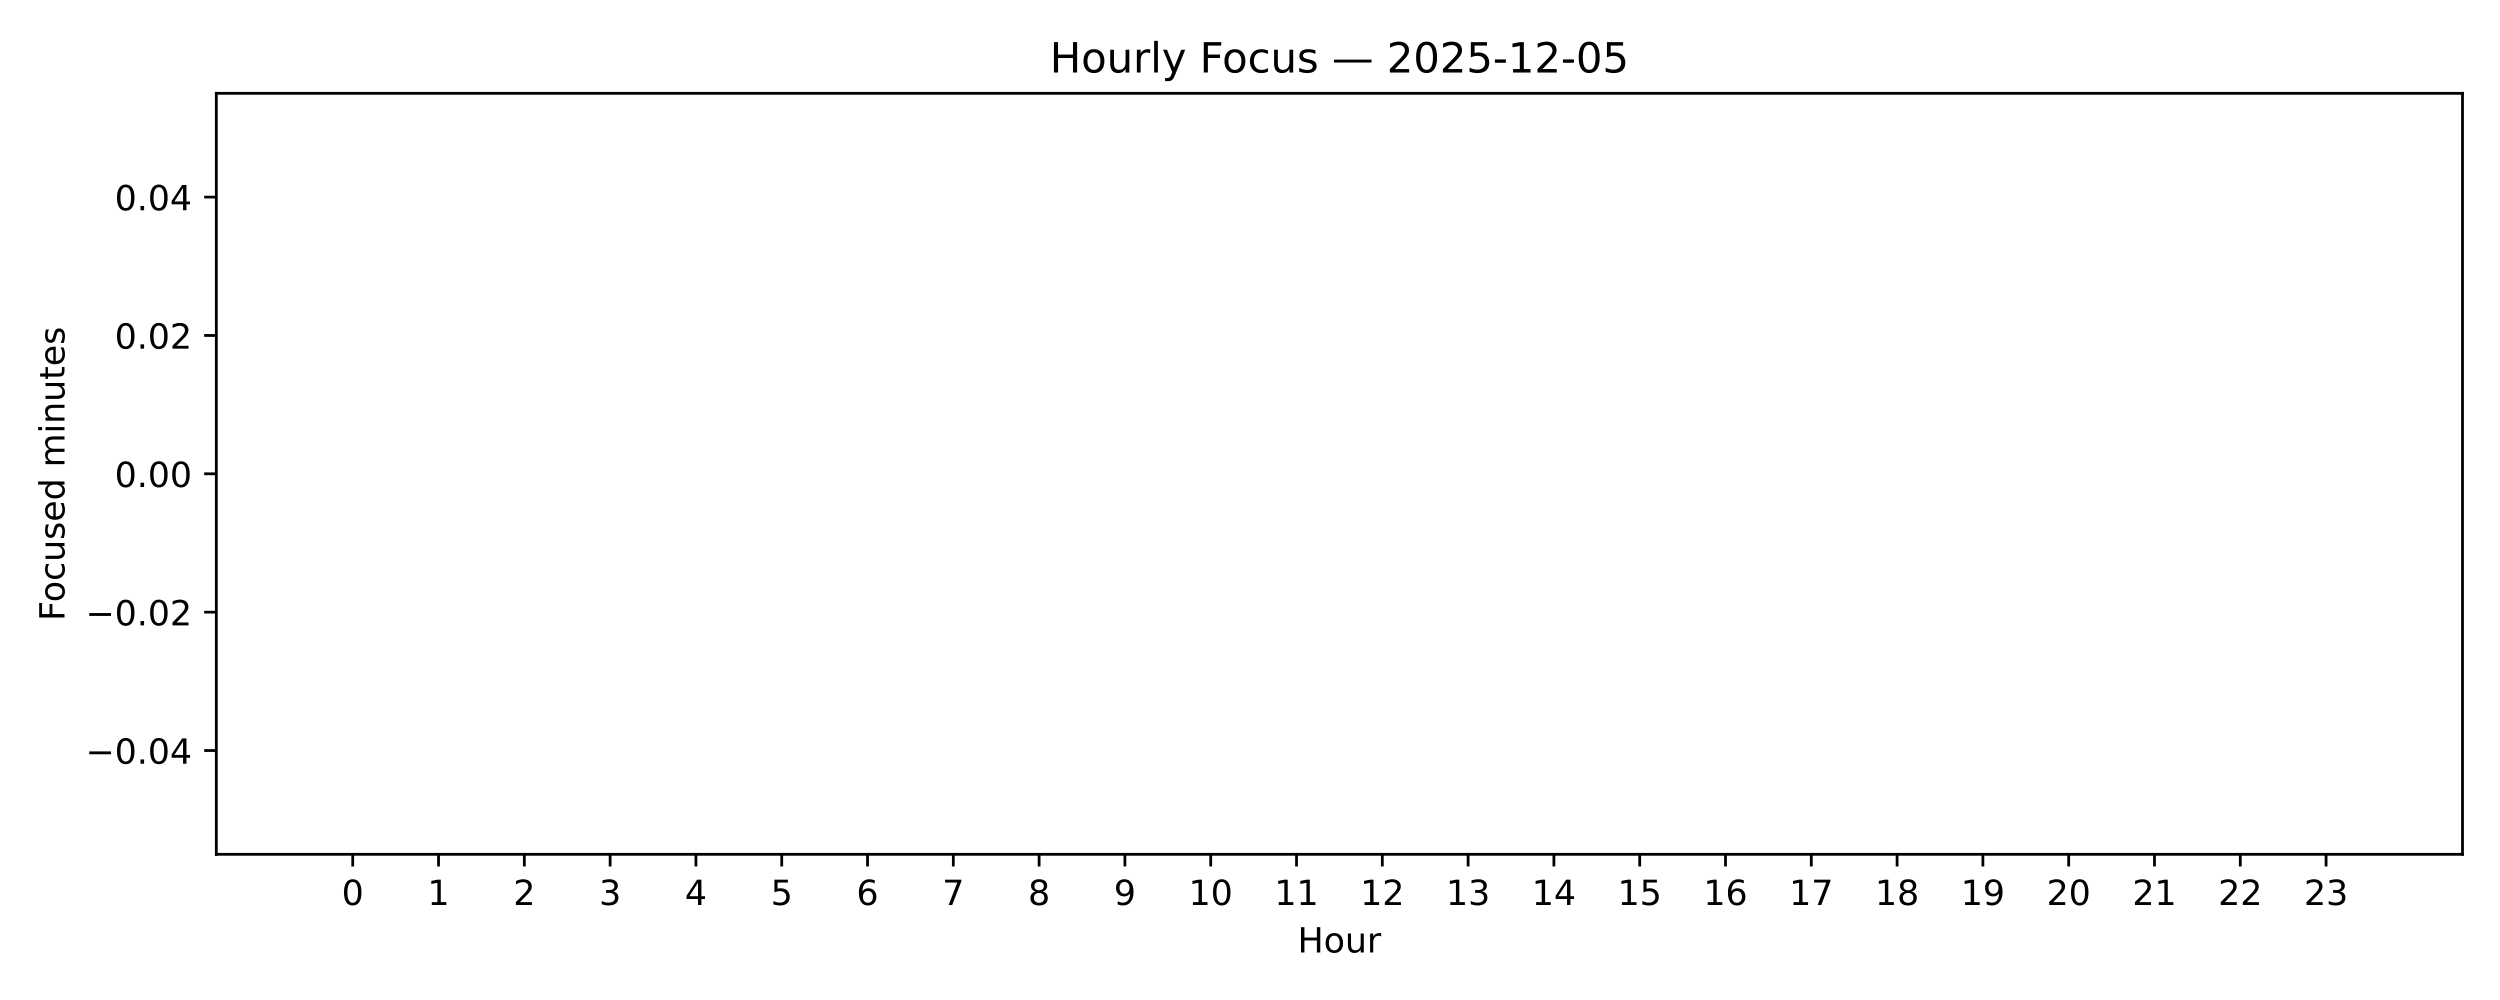
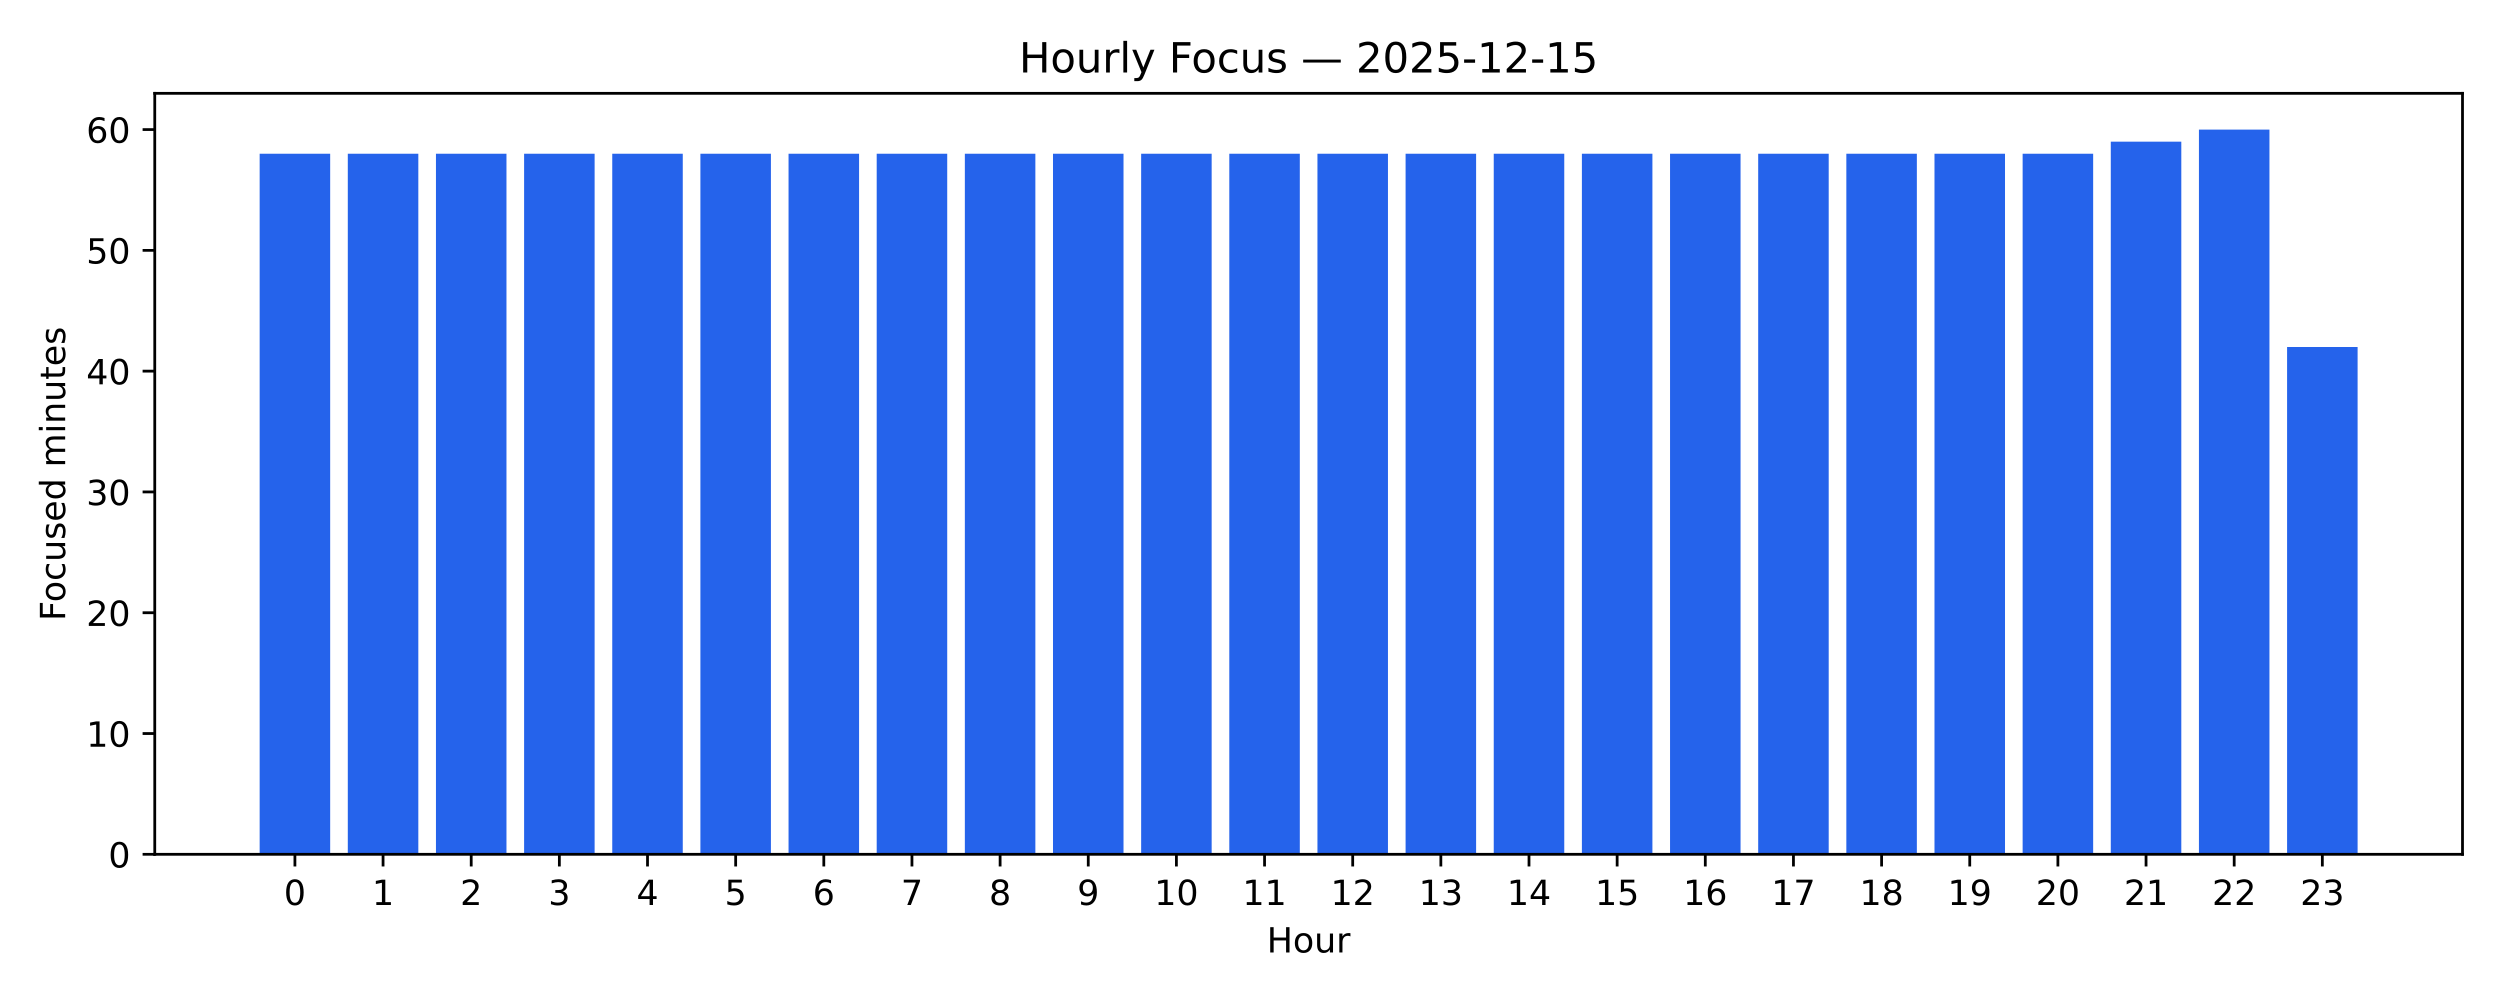
<svg xmlns="http://www.w3.org/2000/svg" xmlns:xlink="http://www.w3.org/1999/xlink" width="720pt" height="288pt" viewBox="0 0 720 288" version="1.1">
  <defs>
    <style type="text/css">*{stroke-linejoin: round; stroke-linecap: butt}</style>
  </defs>
  <g id="figure_1">
    <g id="patch_1">
      <path d="M 0 288  L 720 288  L 720 0  L 0 0  z " style="fill: #ffffff" />
    </g>
    <g id="axes_1">
      <g id="patch_2">
-         <path d="M 62.3 246.04  L 709.2 246.04  L 709.2 26.88  L 62.3 26.88  z " style="fill: #ffffff" />
+         <path d="M 44.57 246.04  L 709.2 246.04  L 709.2 26.88  L 44.57 26.88  z " style="fill: #ffffff" />
      </g>
      <g id="patch_3">
-         <path d="M 91.705 136.46  L 111.472 136.46  L 111.472 136.46  L 91.705 136.46  z " clip-path="url(#p90ff93990b)" style="fill: #2563eb" />
+         <path d="M 74.78 246.04  L 95.09 246.04  L 95.09 44.274  L 74.78 44.274  z " clip-path="url(#p74571d51e8)" style="fill: #2563eb" />
      </g>
      <g id="patch_4">
-         <path d="M 116.414 136.46  L 136.182 136.46  L 136.182 136.46  L 116.414 136.46  z " clip-path="url(#p90ff93990b)" style="fill: #2563eb" />
+         <path d="M 100.167 246.04  L 120.477 246.04  L 120.477 44.274  L 100.167 44.274  z " clip-path="url(#p74571d51e8)" style="fill: #2563eb" />
      </g>
      <g id="patch_5">
-         <path d="M 141.124 136.46  L 160.892 136.46  L 160.892 136.46  L 141.124 136.46  z " clip-path="url(#p90ff93990b)" style="fill: #2563eb" />
+         <path d="M 125.554 246.04  L 145.864 246.04  L 145.864 44.274  L 125.554 44.274  z " clip-path="url(#p74571d51e8)" style="fill: #2563eb" />
      </g>
      <g id="patch_6">
-         <path d="M 165.834 136.46  L 185.601 136.46  L 185.601 136.46  L 165.834 136.46  z " clip-path="url(#p90ff93990b)" style="fill: #2563eb" />
+         <path d="M 150.941 246.04  L 171.251 246.04  L 171.251 44.274  L 150.941 44.274  z " clip-path="url(#p74571d51e8)" style="fill: #2563eb" />
      </g>
      <g id="patch_7">
-         <path d="M 190.543 136.46  L 210.311 136.46  L 210.311 136.46  L 190.543 136.46  z " clip-path="url(#p90ff93990b)" style="fill: #2563eb" />
+         <path d="M 176.328 246.04  L 196.638 246.04  L 196.638 44.274  L 176.328 44.274  z " clip-path="url(#p74571d51e8)" style="fill: #2563eb" />
      </g>
      <g id="patch_8">
-         <path d="M 215.253 136.46  L 235.021 136.46  L 235.021 136.46  L 215.253 136.46  z " clip-path="url(#p90ff93990b)" style="fill: #2563eb" />
+         <path d="M 201.715 246.04  L 222.025 246.04  L 222.025 44.274  L 201.715 44.274  z " clip-path="url(#p74571d51e8)" style="fill: #2563eb" />
      </g>
      <g id="patch_9">
-         <path d="M 239.963 136.46  L 259.731 136.46  L 259.731 136.46  L 239.963 136.46  z " clip-path="url(#p90ff93990b)" style="fill: #2563eb" />
+         <path d="M 227.102 246.04  L 247.412 246.04  L 247.412 44.274  L 227.102 44.274  z " clip-path="url(#p74571d51e8)" style="fill: #2563eb" />
      </g>
      <g id="patch_10">
-         <path d="M 264.672 136.46  L 284.44 136.46  L 284.44 136.46  L 264.672 136.46  z " clip-path="url(#p90ff93990b)" style="fill: #2563eb" />
+         <path d="M 252.489 246.04  L 272.799 246.04  L 272.799 44.274  L 252.489 44.274  z " clip-path="url(#p74571d51e8)" style="fill: #2563eb" />
      </g>
      <g id="patch_11">
-         <path d="M 289.382 136.46  L 309.15 136.46  L 309.15 136.46  L 289.382 136.46  z " clip-path="url(#p90ff93990b)" style="fill: #2563eb" />
+         <path d="M 277.876 246.04  L 298.185 246.04  L 298.185 44.274  L 277.876 44.274  z " clip-path="url(#p74571d51e8)" style="fill: #2563eb" />
      </g>
      <g id="patch_12">
-         <path d="M 314.092 136.46  L 333.86 136.46  L 333.86 136.46  L 314.092 136.46  z " clip-path="url(#p90ff93990b)" style="fill: #2563eb" />
+         <path d="M 303.263 246.04  L 323.572 246.04  L 323.572 44.274  L 303.263 44.274  z " clip-path="url(#p74571d51e8)" style="fill: #2563eb" />
      </g>
      <g id="patch_13">
-         <path d="M 338.802 136.46  L 358.569 136.46  L 358.569 136.46  L 338.802 136.46  z " clip-path="url(#p90ff93990b)" style="fill: #2563eb" />
+         <path d="M 328.65 246.04  L 348.959 246.04  L 348.959 44.274  L 328.65 44.274  z " clip-path="url(#p74571d51e8)" style="fill: #2563eb" />
      </g>
      <g id="patch_14">
-         <path d="M 363.511 136.46  L 383.279 136.46  L 383.279 136.46  L 363.511 136.46  z " clip-path="url(#p90ff93990b)" style="fill: #2563eb" />
+         <path d="M 354.037 246.04  L 374.346 246.04  L 374.346 44.274  L 354.037 44.274  z " clip-path="url(#p74571d51e8)" style="fill: #2563eb" />
      </g>
      <g id="patch_15">
-         <path d="M 388.221 136.46  L 407.989 136.46  L 407.989 136.46  L 388.221 136.46  z " clip-path="url(#p90ff93990b)" style="fill: #2563eb" />
+         <path d="M 379.424 246.04  L 399.733 246.04  L 399.733 44.274  L 379.424 44.274  z " clip-path="url(#p74571d51e8)" style="fill: #2563eb" />
      </g>
      <g id="patch_16">
-         <path d="M 412.931 136.46  L 432.698 136.46  L 432.698 136.46  L 412.931 136.46  z " clip-path="url(#p90ff93990b)" style="fill: #2563eb" />
+         <path d="M 404.811 246.04  L 425.12 246.04  L 425.12 44.274  L 404.811 44.274  z " clip-path="url(#p74571d51e8)" style="fill: #2563eb" />
      </g>
      <g id="patch_17">
-         <path d="M 437.64 136.46  L 457.408 136.46  L 457.408 136.46  L 437.64 136.46  z " clip-path="url(#p90ff93990b)" style="fill: #2563eb" />
+         <path d="M 430.198 246.04  L 450.507 246.04  L 450.507 44.274  L 430.198 44.274  z " clip-path="url(#p74571d51e8)" style="fill: #2563eb" />
      </g>
      <g id="patch_18">
-         <path d="M 462.35 136.46  L 482.118 136.46  L 482.118 136.46  L 462.35 136.46  z " clip-path="url(#p90ff93990b)" style="fill: #2563eb" />
+         <path d="M 455.585 246.04  L 475.894 246.04  L 475.894 44.274  L 455.585 44.274  z " clip-path="url(#p74571d51e8)" style="fill: #2563eb" />
      </g>
      <g id="patch_19">
-         <path d="M 487.06 136.46  L 506.828 136.46  L 506.828 136.46  L 487.06 136.46  z " clip-path="url(#p90ff93990b)" style="fill: #2563eb" />
+         <path d="M 480.971 246.04  L 501.281 246.04  L 501.281 44.274  L 480.971 44.274  z " clip-path="url(#p74571d51e8)" style="fill: #2563eb" />
      </g>
      <g id="patch_20">
-         <path d="M 511.769 136.46  L 531.537 136.46  L 531.537 136.46  L 511.769 136.46  z " clip-path="url(#p90ff93990b)" style="fill: #2563eb" />
+         <path d="M 506.358 246.04  L 526.668 246.04  L 526.668 44.274  L 506.358 44.274  z " clip-path="url(#p74571d51e8)" style="fill: #2563eb" />
      </g>
      <g id="patch_21">
-         <path d="M 536.479 136.46  L 556.247 136.46  L 556.247 136.46  L 536.479 136.46  z " clip-path="url(#p90ff93990b)" style="fill: #2563eb" />
+         <path d="M 531.745 246.04  L 552.055 246.04  L 552.055 44.274  L 531.745 44.274  z " clip-path="url(#p74571d51e8)" style="fill: #2563eb" />
      </g>
      <g id="patch_22">
-         <path d="M 561.189 136.46  L 580.957 136.46  L 580.957 136.46  L 561.189 136.46  z " clip-path="url(#p90ff93990b)" style="fill: #2563eb" />
+         <path d="M 557.132 246.04  L 577.442 246.04  L 577.442 44.274  L 557.132 44.274  z " clip-path="url(#p74571d51e8)" style="fill: #2563eb" />
      </g>
      <g id="patch_23">
-         <path d="M 585.899 136.46  L 605.666 136.46  L 605.666 136.46  L 585.899 136.46  z " clip-path="url(#p90ff93990b)" style="fill: #2563eb" />
+         <path d="M 582.519 246.04  L 602.829 246.04  L 602.829 44.274  L 582.519 44.274  z " clip-path="url(#p74571d51e8)" style="fill: #2563eb" />
      </g>
      <g id="patch_24">
-         <path d="M 610.608 136.46  L 630.376 136.46  L 630.376 136.46  L 610.608 136.46  z " clip-path="url(#p90ff93990b)" style="fill: #2563eb" />
+         <path d="M 607.906 246.04  L 628.216 246.04  L 628.216 40.795  L 607.906 40.795  z " clip-path="url(#p74571d51e8)" style="fill: #2563eb" />
      </g>
      <g id="patch_25">
-         <path d="M 635.318 136.46  L 655.086 136.46  L 655.086 136.46  L 635.318 136.46  z " clip-path="url(#p90ff93990b)" style="fill: #2563eb" />
+         <path d="M 633.293 246.04  L 653.603 246.04  L 653.603 37.316  L 633.293 37.316  z " clip-path="url(#p74571d51e8)" style="fill: #2563eb" />
      </g>
      <g id="patch_26">
-         <path d="M 660.028 136.46  L 679.795 136.46  L 679.795 136.46  L 660.028 136.46  z " clip-path="url(#p90ff93990b)" style="fill: #2563eb" />
+         <path d="M 658.68 246.04  L 678.99 246.04  L 678.99 99.933  L 658.68 99.933  z " clip-path="url(#p74571d51e8)" style="fill: #2563eb" />
      </g>
      <g id="matplotlib.axis_1">
        <g id="xtick_1">
          <g id="line2d_1">
            <defs>
-               <path id="m858b414c72" d="M 0 0  L 0 3.5  " style="stroke: #000000; stroke-width: 0.8" />
+               <path id="m09b0452c22" d="M 0 0  L 0 3.5  " style="stroke: #000000; stroke-width: 0.8" />
            </defs>
            <g>
-               <use xlink:href="#m858b414c72" x="101.588" y="246.04" style="stroke: #000000; stroke-width: 0.8" />
+               <use xlink:href="#m09b0452c22" x="84.935" y="246.04" style="stroke: #000000; stroke-width: 0.8" />
            </g>
          </g>
          <g id="text_1">
-             <g transform="translate(98.40718 260.6384) scale(0.1 -0.1)">
+             <g transform="translate(81.75398 260.6384) scale(0.1 -0.1)">
              <defs>
                <path id="DejaVuSans-30" d="M 2034 4250  Q 1547 4250 1301 3770  Q 1056 3291 1056 2328  Q 1056 1369 1301 889  Q 1547 409 2034 409  Q 2525 409 2770 889  Q 3016 1369 3016 2328  Q 3016 3291 2770 3770  Q 2525 4250 2034 4250  z M 2034 4750  Q 2819 4750 3233 4129  Q 3647 3509 3647 2328  Q 3647 1150 3233 529  Q 2819 -91 2034 -91  Q 1250 -91 836 529  Q 422 1150 422 2328  Q 422 3509 836 4129  Q 1250 4750 2034 4750  z " transform="scale(0.015625)" />
              </defs>
              <use xlink:href="#DejaVuSans-30" />
            </g>
          </g>
        </g>
        <g id="xtick_2">
          <g id="line2d_2">
            <g>
-               <use xlink:href="#m858b414c72" x="126.298" y="246.04" style="stroke: #000000; stroke-width: 0.8" />
+               <use xlink:href="#m09b0452c22" x="110.322" y="246.04" style="stroke: #000000; stroke-width: 0.8" />
            </g>
          </g>
          <g id="text_2">
-             <g transform="translate(123.1169 260.6384) scale(0.1 -0.1)">
+             <g transform="translate(107.1409 260.6384) scale(0.1 -0.1)">
              <defs>
                <path id="DejaVuSans-31" d="M 794 531  L 1825 531  L 1825 4091  L 703 3866  L 703 4441  L 1819 4666  L 2450 4666  L 2450 531  L 3481 531  L 3481 0  L 794 0  L 794 531  z " transform="scale(0.015625)" />
              </defs>
              <use xlink:href="#DejaVuSans-31" />
            </g>
          </g>
        </g>
        <g id="xtick_3">
          <g id="line2d_3">
            <g>
-               <use xlink:href="#m858b414c72" x="151.008" y="246.04" style="stroke: #000000; stroke-width: 0.8" />
+               <use xlink:href="#m09b0452c22" x="135.709" y="246.04" style="stroke: #000000; stroke-width: 0.8" />
            </g>
          </g>
          <g id="text_3">
-             <g transform="translate(147.8266 260.6384) scale(0.1 -0.1)">
+             <g transform="translate(132.5279 260.6384) scale(0.1 -0.1)">
              <defs>
                <path id="DejaVuSans-32" d="M 1228 531  L 3431 531  L 3431 0  L 469 0  L 469 531  Q 828 903 1448 1529  Q 2069 2156 2228 2338  Q 2531 2678 2651 2914  Q 2772 3150 2772 3378  Q 2772 3750 2511 3984  Q 2250 4219 1831 4219  Q 1534 4219 1204 4116  Q 875 4013 500 3803  L 500 4441  Q 881 4594 1212 4672  Q 1544 4750 1819 4750  Q 2544 4750 2975 4387  Q 3406 4025 3406 3419  Q 3406 3131 3298 2873  Q 3191 2616 2906 2266  Q 2828 2175 2409 1742  Q 1991 1309 1228 531  z " transform="scale(0.015625)" />
              </defs>
              <use xlink:href="#DejaVuSans-32" />
            </g>
          </g>
        </g>
        <g id="xtick_4">
          <g id="line2d_4">
            <g>
-               <use xlink:href="#m858b414c72" x="175.718" y="246.04" style="stroke: #000000; stroke-width: 0.8" />
+               <use xlink:href="#m09b0452c22" x="161.096" y="246.04" style="stroke: #000000; stroke-width: 0.8" />
            </g>
          </g>
          <g id="text_4">
-             <g transform="translate(172.5363 260.6384) scale(0.1 -0.1)">
+             <g transform="translate(157.9148 260.6384) scale(0.1 -0.1)">
              <defs>
                <path id="DejaVuSans-33" d="M 2597 2516  Q 3050 2419 3304 2112  Q 3559 1806 3559 1356  Q 3559 666 3084 287  Q 2609 -91 1734 -91  Q 1441 -91 1130 -33  Q 819 25 488 141  L 488 750  Q 750 597 1062 519  Q 1375 441 1716 441  Q 2309 441 2620 675  Q 2931 909 2931 1356  Q 2931 1769 2642 2001  Q 2353 2234 1838 2234  L 1294 2234  L 1294 2753  L 1863 2753  Q 2328 2753 2575 2939  Q 2822 3125 2822 3475  Q 2822 3834 2567 4026  Q 2313 4219 1838 4219  Q 1578 4219 1281 4162  Q 984 4106 628 3988  L 628 4550  Q 988 4650 1302 4700  Q 1616 4750 1894 4750  Q 2613 4750 3031 4423  Q 3450 4097 3450 3541  Q 3450 3153 3228 2886  Q 3006 2619 2597 2516  z " transform="scale(0.015625)" />
              </defs>
              <use xlink:href="#DejaVuSans-33" />
            </g>
          </g>
        </g>
        <g id="xtick_5">
          <g id="line2d_5">
            <g>
-               <use xlink:href="#m858b414c72" x="200.427" y="246.04" style="stroke: #000000; stroke-width: 0.8" />
+               <use xlink:href="#m09b0452c22" x="186.483" y="246.04" style="stroke: #000000; stroke-width: 0.8" />
            </g>
          </g>
          <g id="text_5">
-             <g transform="translate(197.246 260.6384) scale(0.1 -0.1)">
+             <g transform="translate(183.3017 260.6384) scale(0.1 -0.1)">
              <defs>
                <path id="DejaVuSans-34" d="M 2419 4116  L 825 1625  L 2419 1625  L 2419 4116  z M 2253 4666  L 3047 4666  L 3047 1625  L 3713 1625  L 3713 1100  L 3047 1100  L 3047 0  L 2419 0  L 2419 1100  L 313 1100  L 313 1709  L 2253 4666  z " transform="scale(0.015625)" />
              </defs>
              <use xlink:href="#DejaVuSans-34" />
            </g>
          </g>
        </g>
        <g id="xtick_6">
          <g id="line2d_6">
            <g>
-               <use xlink:href="#m858b414c72" x="225.137" y="246.04" style="stroke: #000000; stroke-width: 0.8" />
+               <use xlink:href="#m09b0452c22" x="211.87" y="246.04" style="stroke: #000000; stroke-width: 0.8" />
            </g>
          </g>
          <g id="text_6">
-             <g transform="translate(221.9557 260.6384) scale(0.1 -0.1)">
+             <g transform="translate(208.6887 260.6384) scale(0.1 -0.1)">
              <defs>
                <path id="DejaVuSans-35" d="M 691 4666  L 3169 4666  L 3169 4134  L 1269 4134  L 1269 2991  Q 1406 3038 1543 3061  Q 1681 3084 1819 3084  Q 2600 3084 3056 2656  Q 3513 2228 3513 1497  Q 3513 744 3044 326  Q 2575 -91 1722 -91  Q 1428 -91 1123 -41  Q 819 9 494 109  L 494 744  Q 775 591 1075 516  Q 1375 441 1709 441  Q 2250 441 2565 725  Q 2881 1009 2881 1497  Q 2881 1984 2565 2268  Q 2250 2553 1709 2553  Q 1456 2553 1204 2497  Q 953 2441 691 2322  L 691 4666  z " transform="scale(0.015625)" />
              </defs>
              <use xlink:href="#DejaVuSans-35" />
            </g>
          </g>
        </g>
        <g id="xtick_7">
          <g id="line2d_7">
            <g>
-               <use xlink:href="#m858b414c72" x="249.847" y="246.04" style="stroke: #000000; stroke-width: 0.8" />
+               <use xlink:href="#m09b0452c22" x="237.257" y="246.04" style="stroke: #000000; stroke-width: 0.8" />
            </g>
          </g>
          <g id="text_7">
-             <g transform="translate(246.6654 260.6384) scale(0.1 -0.1)">
+             <g transform="translate(234.0756 260.6384) scale(0.1 -0.1)">
              <defs>
                <path id="DejaVuSans-36" d="M 2113 2584  Q 1688 2584 1439 2293  Q 1191 2003 1191 1497  Q 1191 994 1439 701  Q 1688 409 2113 409  Q 2538 409 2786 701  Q 3034 994 3034 1497  Q 3034 2003 2786 2293  Q 2538 2584 2113 2584  z M 3366 4563  L 3366 3988  Q 3128 4100 2886 4159  Q 2644 4219 2406 4219  Q 1781 4219 1451 3797  Q 1122 3375 1075 2522  Q 1259 2794 1537 2939  Q 1816 3084 2150 3084  Q 2853 3084 3261 2657  Q 3669 2231 3669 1497  Q 3669 778 3244 343  Q 2819 -91 2113 -91  Q 1303 -91 875 529  Q 447 1150 447 2328  Q 447 3434 972 4092  Q 1497 4750 2381 4750  Q 2619 4750 2861 4703  Q 3103 4656 3366 4563  z " transform="scale(0.015625)" />
              </defs>
              <use xlink:href="#DejaVuSans-36" />
            </g>
          </g>
        </g>
        <g id="xtick_8">
          <g id="line2d_8">
            <g>
-               <use xlink:href="#m858b414c72" x="274.556" y="246.04" style="stroke: #000000; stroke-width: 0.8" />
+               <use xlink:href="#m09b0452c22" x="262.644" y="246.04" style="stroke: #000000; stroke-width: 0.8" />
            </g>
          </g>
          <g id="text_8">
-             <g transform="translate(271.3751 260.6384) scale(0.1 -0.1)">
+             <g transform="translate(259.4625 260.6384) scale(0.1 -0.1)">
              <defs>
                <path id="DejaVuSans-37" d="M 525 4666  L 3525 4666  L 3525 4397  L 1831 0  L 1172 0  L 2766 4134  L 525 4134  L 525 4666  z " transform="scale(0.015625)" />
              </defs>
              <use xlink:href="#DejaVuSans-37" />
            </g>
          </g>
        </g>
        <g id="xtick_9">
          <g id="line2d_9">
            <g>
-               <use xlink:href="#m858b414c72" x="299.266" y="246.04" style="stroke: #000000; stroke-width: 0.8" />
+               <use xlink:href="#m09b0452c22" x="288.031" y="246.04" style="stroke: #000000; stroke-width: 0.8" />
            </g>
          </g>
          <g id="text_9">
-             <g transform="translate(296.0848 260.6384) scale(0.1 -0.1)">
+             <g transform="translate(284.8495 260.6384) scale(0.1 -0.1)">
              <defs>
                <path id="DejaVuSans-38" d="M 2034 2216  Q 1584 2216 1326 1975  Q 1069 1734 1069 1313  Q 1069 891 1326 650  Q 1584 409 2034 409  Q 2484 409 2743 651  Q 3003 894 3003 1313  Q 3003 1734 2745 1975  Q 2488 2216 2034 2216  z M 1403 2484  Q 997 2584 770 2862  Q 544 3141 544 3541  Q 544 4100 942 4425  Q 1341 4750 2034 4750  Q 2731 4750 3128 4425  Q 3525 4100 3525 3541  Q 3525 3141 3298 2862  Q 3072 2584 2669 2484  Q 3125 2378 3379 2068  Q 3634 1759 3634 1313  Q 3634 634 3220 271  Q 2806 -91 2034 -91  Q 1263 -91 848 271  Q 434 634 434 1313  Q 434 1759 690 2068  Q 947 2378 1403 2484  z M 1172 3481  Q 1172 3119 1398 2916  Q 1625 2713 2034 2713  Q 2441 2713 2670 2916  Q 2900 3119 2900 3481  Q 2900 3844 2670 4047  Q 2441 4250 2034 4250  Q 1625 4250 1398 4047  Q 1172 3844 1172 3481  z " transform="scale(0.015625)" />
              </defs>
              <use xlink:href="#DejaVuSans-38" />
            </g>
          </g>
        </g>
        <g id="xtick_10">
          <g id="line2d_10">
            <g>
-               <use xlink:href="#m858b414c72" x="323.976" y="246.04" style="stroke: #000000; stroke-width: 0.8" />
+               <use xlink:href="#m09b0452c22" x="313.418" y="246.04" style="stroke: #000000; stroke-width: 0.8" />
            </g>
          </g>
          <g id="text_10">
-             <g transform="translate(320.7945 260.6384) scale(0.1 -0.1)">
+             <g transform="translate(310.2364 260.6384) scale(0.1 -0.1)">
              <defs>
                <path id="DejaVuSans-39" d="M 703 97  L 703 672  Q 941 559 1184 500  Q 1428 441 1663 441  Q 2288 441 2617 861  Q 2947 1281 2994 2138  Q 2813 1869 2534 1725  Q 2256 1581 1919 1581  Q 1219 1581 811 2004  Q 403 2428 403 3163  Q 403 3881 828 4315  Q 1253 4750 1959 4750  Q 2769 4750 3195 4129  Q 3622 3509 3622 2328  Q 3622 1225 3098 567  Q 2575 -91 1691 -91  Q 1453 -91 1209 -44  Q 966 3 703 97  z M 1959 2075  Q 2384 2075 2632 2365  Q 2881 2656 2881 3163  Q 2881 3666 2632 3958  Q 2384 4250 1959 4250  Q 1534 4250 1286 3958  Q 1038 3666 1038 3163  Q 1038 2656 1286 2365  Q 1534 2075 1959 2075  z " transform="scale(0.015625)" />
              </defs>
              <use xlink:href="#DejaVuSans-39" />
            </g>
          </g>
        </g>
        <g id="xtick_11">
          <g id="line2d_11">
            <g>
-               <use xlink:href="#m858b414c72" x="348.685" y="246.04" style="stroke: #000000; stroke-width: 0.8" />
+               <use xlink:href="#m09b0452c22" x="338.805" y="246.04" style="stroke: #000000; stroke-width: 0.8" />
            </g>
          </g>
          <g id="text_11">
-             <g transform="translate(342.3229 260.6384) scale(0.1 -0.1)">
+             <g transform="translate(332.4421 260.6384) scale(0.1 -0.1)">
              <use xlink:href="#DejaVuSans-31" />
              <use xlink:href="#DejaVuSans-30" transform="translate(63.62305 0)" />
            </g>
          </g>
        </g>
        <g id="xtick_12">
          <g id="line2d_12">
            <g>
-               <use xlink:href="#m858b414c72" x="373.395" y="246.04" style="stroke: #000000; stroke-width: 0.8" />
+               <use xlink:href="#m09b0452c22" x="364.192" y="246.04" style="stroke: #000000; stroke-width: 0.8" />
            </g>
          </g>
          <g id="text_12">
-             <g transform="translate(367.0326 260.6384) scale(0.1 -0.1)">
+             <g transform="translate(357.829 260.6384) scale(0.1 -0.1)">
              <use xlink:href="#DejaVuSans-31" />
              <use xlink:href="#DejaVuSans-31" transform="translate(63.62305 0)" />
            </g>
          </g>
        </g>
        <g id="xtick_13">
          <g id="line2d_13">
            <g>
-               <use xlink:href="#m858b414c72" x="398.105" y="246.04" style="stroke: #000000; stroke-width: 0.8" />
+               <use xlink:href="#m09b0452c22" x="389.578" y="246.04" style="stroke: #000000; stroke-width: 0.8" />
            </g>
          </g>
          <g id="text_13">
-             <g transform="translate(391.7424 260.6384) scale(0.1 -0.1)">
+             <g transform="translate(383.216 260.6384) scale(0.1 -0.1)">
              <use xlink:href="#DejaVuSans-31" />
              <use xlink:href="#DejaVuSans-32" transform="translate(63.62305 0)" />
            </g>
          </g>
        </g>
        <g id="xtick_14">
          <g id="line2d_14">
            <g>
-               <use xlink:href="#m858b414c72" x="422.815" y="246.04" style="stroke: #000000; stroke-width: 0.8" />
+               <use xlink:href="#m09b0452c22" x="414.965" y="246.04" style="stroke: #000000; stroke-width: 0.8" />
            </g>
          </g>
          <g id="text_14">
-             <g transform="translate(416.4521 260.6384) scale(0.1 -0.1)">
+             <g transform="translate(408.6029 260.6384) scale(0.1 -0.1)">
              <use xlink:href="#DejaVuSans-31" />
              <use xlink:href="#DejaVuSans-33" transform="translate(63.62305 0)" />
            </g>
          </g>
        </g>
        <g id="xtick_15">
          <g id="line2d_15">
            <g>
-               <use xlink:href="#m858b414c72" x="447.524" y="246.04" style="stroke: #000000; stroke-width: 0.8" />
+               <use xlink:href="#m09b0452c22" x="440.352" y="246.04" style="stroke: #000000; stroke-width: 0.8" />
            </g>
          </g>
          <g id="text_15">
-             <g transform="translate(441.1618 260.6384) scale(0.1 -0.1)">
+             <g transform="translate(433.9898 260.6384) scale(0.1 -0.1)">
              <use xlink:href="#DejaVuSans-31" />
              <use xlink:href="#DejaVuSans-34" transform="translate(63.62305 0)" />
            </g>
          </g>
        </g>
        <g id="xtick_16">
          <g id="line2d_16">
            <g>
-               <use xlink:href="#m858b414c72" x="472.234" y="246.04" style="stroke: #000000; stroke-width: 0.8" />
+               <use xlink:href="#m09b0452c22" x="465.739" y="246.04" style="stroke: #000000; stroke-width: 0.8" />
            </g>
          </g>
          <g id="text_16">
-             <g transform="translate(465.8715 260.6384) scale(0.1 -0.1)">
+             <g transform="translate(459.3768 260.6384) scale(0.1 -0.1)">
              <use xlink:href="#DejaVuSans-31" />
              <use xlink:href="#DejaVuSans-35" transform="translate(63.62305 0)" />
            </g>
          </g>
        </g>
        <g id="xtick_17">
          <g id="line2d_17">
            <g>
-               <use xlink:href="#m858b414c72" x="496.944" y="246.04" style="stroke: #000000; stroke-width: 0.8" />
+               <use xlink:href="#m09b0452c22" x="491.126" y="246.04" style="stroke: #000000; stroke-width: 0.8" />
            </g>
          </g>
          <g id="text_17">
-             <g transform="translate(490.5812 260.6384) scale(0.1 -0.1)">
+             <g transform="translate(484.7637 260.6384) scale(0.1 -0.1)">
              <use xlink:href="#DejaVuSans-31" />
              <use xlink:href="#DejaVuSans-36" transform="translate(63.62305 0)" />
            </g>
          </g>
        </g>
        <g id="xtick_18">
          <g id="line2d_18">
            <g>
-               <use xlink:href="#m858b414c72" x="521.653" y="246.04" style="stroke: #000000; stroke-width: 0.8" />
+               <use xlink:href="#m09b0452c22" x="516.513" y="246.04" style="stroke: #000000; stroke-width: 0.8" />
            </g>
          </g>
          <g id="text_18">
-             <g transform="translate(515.2909 260.6384) scale(0.1 -0.1)">
+             <g transform="translate(510.1507 260.6384) scale(0.1 -0.1)">
              <use xlink:href="#DejaVuSans-31" />
              <use xlink:href="#DejaVuSans-37" transform="translate(63.62305 0)" />
            </g>
          </g>
        </g>
        <g id="xtick_19">
          <g id="line2d_19">
            <g>
-               <use xlink:href="#m858b414c72" x="546.363" y="246.04" style="stroke: #000000; stroke-width: 0.8" />
+               <use xlink:href="#m09b0452c22" x="541.9" y="246.04" style="stroke: #000000; stroke-width: 0.8" />
            </g>
          </g>
          <g id="text_19">
-             <g transform="translate(540.0006 260.6384) scale(0.1 -0.1)">
+             <g transform="translate(535.5376 260.6384) scale(0.1 -0.1)">
              <use xlink:href="#DejaVuSans-31" />
              <use xlink:href="#DejaVuSans-38" transform="translate(63.62305 0)" />
            </g>
          </g>
        </g>
        <g id="xtick_20">
          <g id="line2d_20">
            <g>
-               <use xlink:href="#m858b414c72" x="571.073" y="246.04" style="stroke: #000000; stroke-width: 0.8" />
+               <use xlink:href="#m09b0452c22" x="567.287" y="246.04" style="stroke: #000000; stroke-width: 0.8" />
            </g>
          </g>
          <g id="text_20">
-             <g transform="translate(564.7103 260.6384) scale(0.1 -0.1)">
+             <g transform="translate(560.9245 260.6384) scale(0.1 -0.1)">
              <use xlink:href="#DejaVuSans-31" />
              <use xlink:href="#DejaVuSans-39" transform="translate(63.62305 0)" />
            </g>
          </g>
        </g>
        <g id="xtick_21">
          <g id="line2d_21">
            <g>
-               <use xlink:href="#m858b414c72" x="595.782" y="246.04" style="stroke: #000000; stroke-width: 0.8" />
+               <use xlink:href="#m09b0452c22" x="592.674" y="246.04" style="stroke: #000000; stroke-width: 0.8" />
            </g>
          </g>
          <g id="text_21">
-             <g transform="translate(589.42 260.6384) scale(0.1 -0.1)">
+             <g transform="translate(586.3115 260.6384) scale(0.1 -0.1)">
              <use xlink:href="#DejaVuSans-32" />
              <use xlink:href="#DejaVuSans-30" transform="translate(63.62305 0)" />
            </g>
          </g>
        </g>
        <g id="xtick_22">
          <g id="line2d_22">
            <g>
-               <use xlink:href="#m858b414c72" x="620.492" y="246.04" style="stroke: #000000; stroke-width: 0.8" />
+               <use xlink:href="#m09b0452c22" x="618.061" y="246.04" style="stroke: #000000; stroke-width: 0.8" />
            </g>
          </g>
          <g id="text_22">
-             <g transform="translate(614.1297 260.6384) scale(0.1 -0.1)">
+             <g transform="translate(611.6984 260.6384) scale(0.1 -0.1)">
              <use xlink:href="#DejaVuSans-32" />
              <use xlink:href="#DejaVuSans-31" transform="translate(63.62305 0)" />
            </g>
          </g>
        </g>
        <g id="xtick_23">
          <g id="line2d_23">
            <g>
-               <use xlink:href="#m858b414c72" x="645.202" y="246.04" style="stroke: #000000; stroke-width: 0.8" />
+               <use xlink:href="#m09b0452c22" x="643.448" y="246.04" style="stroke: #000000; stroke-width: 0.8" />
            </g>
          </g>
          <g id="text_23">
-             <g transform="translate(638.8394 260.6384) scale(0.1 -0.1)">
+             <g transform="translate(637.0853 260.6384) scale(0.1 -0.1)">
              <use xlink:href="#DejaVuSans-32" />
              <use xlink:href="#DejaVuSans-32" transform="translate(63.62305 0)" />
            </g>
          </g>
        </g>
        <g id="xtick_24">
          <g id="line2d_24">
            <g>
-               <use xlink:href="#m858b414c72" x="669.912" y="246.04" style="stroke: #000000; stroke-width: 0.8" />
+               <use xlink:href="#m09b0452c22" x="668.835" y="246.04" style="stroke: #000000; stroke-width: 0.8" />
            </g>
          </g>
          <g id="text_24">
-             <g transform="translate(663.5491 260.6384) scale(0.1 -0.1)">
+             <g transform="translate(662.4723 260.6384) scale(0.1 -0.1)">
              <use xlink:href="#DejaVuSans-32" />
              <use xlink:href="#DejaVuSans-33" transform="translate(63.62305 0)" />
            </g>
          </g>
        </g>
        <g id="text_25">
-           <g transform="translate(373.7063 274.3166) scale(0.1 -0.1)">
+           <g transform="translate(364.8413 274.3166) scale(0.1 -0.1)">
            <defs>
              <path id="DejaVuSans-48" d="M 628 4666  L 1259 4666  L 1259 2753  L 3553 2753  L 3553 4666  L 4184 4666  L 4184 0  L 3553 0  L 3553 2222  L 1259 2222  L 1259 0  L 628 0  L 628 4666  z " transform="scale(0.015625)" />
              <path id="DejaVuSans-6f" d="M 1959 3097  Q 1497 3097 1228 2736  Q 959 2375 959 1747  Q 959 1119 1226 758  Q 1494 397 1959 397  Q 2419 397 2687 759  Q 2956 1122 2956 1747  Q 2956 2369 2687 2733  Q 2419 3097 1959 3097  z M 1959 3584  Q 2709 3584 3137 3096  Q 3566 2609 3566 1747  Q 3566 888 3137 398  Q 2709 -91 1959 -91  Q 1206 -91 779 398  Q 353 888 353 1747  Q 353 2609 779 3096  Q 1206 3584 1959 3584  z " transform="scale(0.015625)" />
              <path id="DejaVuSans-75" d="M 544 1381  L 544 3500  L 1119 3500  L 1119 1403  Q 1119 906 1312 657  Q 1506 409 1894 409  Q 2359 409 2629 706  Q 2900 1003 2900 1516  L 2900 3500  L 3475 3500  L 3475 0  L 2900 0  L 2900 538  Q 2691 219 2414 64  Q 2138 -91 1772 -91  Q 1169 -91 856 284  Q 544 659 544 1381  z M 1991 3584  L 1991 3584  z " transform="scale(0.015625)" />
              <path id="DejaVuSans-72" d="M 2631 2963  Q 2534 3019 2420 3045  Q 2306 3072 2169 3072  Q 1681 3072 1420 2755  Q 1159 2438 1159 1844  L 1159 0  L 581 0  L 581 3500  L 1159 3500  L 1159 2956  Q 1341 3275 1631 3429  Q 1922 3584 2338 3584  Q 2397 3584 2469 3576  Q 2541 3569 2628 3553  L 2631 2963  z " transform="scale(0.015625)" />
            </defs>
            <use xlink:href="#DejaVuSans-48" />
            <use xlink:href="#DejaVuSans-6f" transform="translate(75.19531 0)" />
            <use xlink:href="#DejaVuSans-75" transform="translate(136.377 0)" />
            <use xlink:href="#DejaVuSans-72" transform="translate(199.7559 0)" />
          </g>
        </g>
      </g>
      <g id="matplotlib.axis_2">
        <g id="ytick_1">
          <g id="line2d_25">
            <defs>
-               <path id="m9d7ffb477a" d="M 0 0  L -3.5 0  " style="stroke: #000000; stroke-width: 0.8" />
+               <path id="mfe019c2b70" d="M 0 0  L -3.5 0  " style="stroke: #000000; stroke-width: 0.8" />
            </defs>
            <g>
-               <use xlink:href="#m9d7ffb477a" x="62.3" y="216.155" style="stroke: #000000; stroke-width: 0.8" />
+               <use xlink:href="#mfe019c2b70" x="44.57" y="246.04" style="stroke: #000000; stroke-width: 0.8" />
            </g>
          </g>
          <g id="text_26">
-             <g transform="translate(24.65469 219.9538) scale(0.1 -0.1)">
-               <defs>
-                 <path id="DejaVuSans-2212" d="M 678 2272  L 4684 2272  L 4684 1741  L 678 1741  L 678 2272  z " transform="scale(0.015625)" />
-                 <path id="DejaVuSans-2e" d="M 684 794  L 1344 794  L 1344 0  L 684 0  L 684 794  z " transform="scale(0.015625)" />
-               </defs>
-               <use xlink:href="#DejaVuSans-2212" />
-               <use xlink:href="#DejaVuSans-30" transform="translate(83.78906 0)" />
-               <use xlink:href="#DejaVuSans-2e" transform="translate(147.4121 0)" />
-               <use xlink:href="#DejaVuSans-30" transform="translate(179.1992 0)" />
-               <use xlink:href="#DejaVuSans-34" transform="translate(242.8223 0)" />
+             <g transform="translate(31.2075 249.8392) scale(0.1 -0.1)">
+               <use xlink:href="#DejaVuSans-30" />
            </g>
          </g>
        </g>
        <g id="ytick_2">
          <g id="line2d_26">
            <g>
-               <use xlink:href="#m9d7ffb477a" x="62.3" y="176.307" style="stroke: #000000; stroke-width: 0.8" />
+               <use xlink:href="#mfe019c2b70" x="44.57" y="211.253" style="stroke: #000000; stroke-width: 0.8" />
            </g>
          </g>
          <g id="text_27">
-             <g transform="translate(24.65469 180.1065) scale(0.1 -0.1)">
-               <use xlink:href="#DejaVuSans-2212" />
-               <use xlink:href="#DejaVuSans-30" transform="translate(83.78906 0)" />
-               <use xlink:href="#DejaVuSans-2e" transform="translate(147.4121 0)" />
-               <use xlink:href="#DejaVuSans-30" transform="translate(179.1992 0)" />
-               <use xlink:href="#DejaVuSans-32" transform="translate(242.8223 0)" />
+             <g transform="translate(24.845 215.0519) scale(0.1 -0.1)">
+               <use xlink:href="#DejaVuSans-31" />
+               <use xlink:href="#DejaVuSans-30" transform="translate(63.62305 0)" />
            </g>
          </g>
        </g>
        <g id="ytick_3">
          <g id="line2d_27">
            <g>
-               <use xlink:href="#m9d7ffb477a" x="62.3" y="136.46" style="stroke: #000000; stroke-width: 0.8" />
+               <use xlink:href="#mfe019c2b70" x="44.57" y="176.465" style="stroke: #000000; stroke-width: 0.8" />
            </g>
          </g>
          <g id="text_28">
-             <g transform="translate(33.03437 140.2592) scale(0.1 -0.1)">
-               <use xlink:href="#DejaVuSans-30" />
-               <use xlink:href="#DejaVuSans-2e" transform="translate(63.62305 0)" />
-               <use xlink:href="#DejaVuSans-30" transform="translate(95.41016 0)" />
-               <use xlink:href="#DejaVuSans-30" transform="translate(159.0332 0)" />
+             <g transform="translate(24.845 180.2646) scale(0.1 -0.1)">
+               <use xlink:href="#DejaVuSans-32" />
+               <use xlink:href="#DejaVuSans-30" transform="translate(63.62305 0)" />
            </g>
          </g>
        </g>
        <g id="ytick_4">
          <g id="line2d_28">
            <g>
-               <use xlink:href="#m9d7ffb477a" x="62.3" y="96.613" style="stroke: #000000; stroke-width: 0.8" />
+               <use xlink:href="#mfe019c2b70" x="44.57" y="141.678" style="stroke: #000000; stroke-width: 0.8" />
            </g>
          </g>
          <g id="text_29">
-             <g transform="translate(33.03437 100.4119) scale(0.1 -0.1)">
-               <use xlink:href="#DejaVuSans-30" />
-               <use xlink:href="#DejaVuSans-2e" transform="translate(63.62305 0)" />
-               <use xlink:href="#DejaVuSans-30" transform="translate(95.41016 0)" />
-               <use xlink:href="#DejaVuSans-32" transform="translate(159.0332 0)" />
+             <g transform="translate(24.845 145.4773) scale(0.1 -0.1)">
+               <use xlink:href="#DejaVuSans-33" />
+               <use xlink:href="#DejaVuSans-30" transform="translate(63.62305 0)" />
            </g>
          </g>
        </g>
        <g id="ytick_5">
          <g id="line2d_29">
            <g>
-               <use xlink:href="#m9d7ffb477a" x="62.3" y="56.765" style="stroke: #000000; stroke-width: 0.8" />
+               <use xlink:href="#mfe019c2b70" x="44.57" y="106.891" style="stroke: #000000; stroke-width: 0.8" />
            </g>
          </g>
          <g id="text_30">
-             <g transform="translate(33.03437 60.56467) scale(0.1 -0.1)">
-               <use xlink:href="#DejaVuSans-30" />
-               <use xlink:href="#DejaVuSans-2e" transform="translate(63.62305 0)" />
-               <use xlink:href="#DejaVuSans-30" transform="translate(95.41016 0)" />
-               <use xlink:href="#DejaVuSans-34" transform="translate(159.0332 0)" />
-             </g>
-           </g>
-         </g>
-         <g id="text_31">
-           <g transform="translate(18.575 178.8147) rotate(-90) scale(0.1 -0.1)">
+             <g transform="translate(24.845 110.69) scale(0.1 -0.1)">
+               <use xlink:href="#DejaVuSans-34" />
+               <use xlink:href="#DejaVuSans-30" transform="translate(63.62305 0)" />
+             </g>
+           </g>
+         </g>
+         <g id="ytick_6">
+           <g id="line2d_30">
+             <g>
+               <use xlink:href="#mfe019c2b70" x="44.57" y="72.103" style="stroke: #000000; stroke-width: 0.8" />
+             </g>
+           </g>
+           <g id="text_31">
+             <g transform="translate(24.845 75.90271) scale(0.1 -0.1)">
+               <use xlink:href="#DejaVuSans-35" />
+               <use xlink:href="#DejaVuSans-30" transform="translate(63.62305 0)" />
+             </g>
+           </g>
+         </g>
+         <g id="ytick_7">
+           <g id="line2d_31">
+             <g>
+               <use xlink:href="#mfe019c2b70" x="44.57" y="37.316" style="stroke: #000000; stroke-width: 0.8" />
+             </g>
+           </g>
+           <g id="text_32">
+             <g transform="translate(24.845 41.11541) scale(0.1 -0.1)">
+               <use xlink:href="#DejaVuSans-36" />
+               <use xlink:href="#DejaVuSans-30" transform="translate(63.62305 0)" />
+             </g>
+           </g>
+         </g>
+         <g id="text_33">
+           <g transform="translate(18.76531 178.8147) rotate(-90) scale(0.1 -0.1)">
            <defs>
              <path id="DejaVuSans-46" d="M 628 4666  L 3309 4666  L 3309 4134  L 1259 4134  L 1259 2759  L 3109 2759  L 3109 2228  L 1259 2228  L 1259 0  L 628 0  L 628 4666  z " transform="scale(0.015625)" />
              <path id="DejaVuSans-63" d="M 3122 3366  L 3122 2828  Q 2878 2963 2633 3030  Q 2388 3097 2138 3097  Q 1578 3097 1268 2742  Q 959 2388 959 1747  Q 959 1106 1268 751  Q 1578 397 2138 397  Q 2388 397 2633 464  Q 2878 531 3122 666  L 3122 134  Q 2881 22 2623 -34  Q 2366 -91 2075 -91  Q 1284 -91 818 406  Q 353 903 353 1747  Q 353 2603 823 3093  Q 1294 3584 2113 3584  Q 2378 3584 2631 3529  Q 2884 3475 3122 3366  z " transform="scale(0.015625)" />
              <path id="DejaVuSans-73" d="M 2834 3397  L 2834 2853  Q 2591 2978 2328 3040  Q 2066 3103 1784 3103  Q 1356 3103 1142 2972  Q 928 2841 928 2578  Q 928 2378 1081 2264  Q 1234 2150 1697 2047  L 1894 2003  Q 2506 1872 2764 1633  Q 3022 1394 3022 966  Q 3022 478 2636 193  Q 2250 -91 1575 -91  Q 1294 -91 989 -36  Q 684 19 347 128  L 347 722  Q 666 556 975 473  Q 1284 391 1588 391  Q 1994 391 2212 530  Q 2431 669 2431 922  Q 2431 1156 2273 1281  Q 2116 1406 1581 1522  L 1381 1569  Q 847 1681 609 1914  Q 372 2147 372 2553  Q 372 3047 722 3315  Q 1072 3584 1716 3584  Q 2034 3584 2315 3537  Q 2597 3491 2834 3397  z " transform="scale(0.015625)" />
              <path id="DejaVuSans-65" d="M 3597 1894  L 3597 1613  L 953 1613  Q 991 1019 1311 708  Q 1631 397 2203 397  Q 2534 397 2845 478  Q 3156 559 3463 722  L 3463 178  Q 3153 47 2828 -22  Q 2503 -91 2169 -91  Q 1331 -91 842 396  Q 353 884 353 1716  Q 353 2575 817 3079  Q 1281 3584 2069 3584  Q 2775 3584 3186 3129  Q 3597 2675 3597 1894  z M 3022 2063  Q 3016 2534 2758 2815  Q 2500 3097 2075 3097  Q 1594 3097 1305 2825  Q 1016 2553 972 2059  L 3022 2063  z " transform="scale(0.015625)" />
              <path id="DejaVuSans-64" d="M 2906 2969  L 2906 4863  L 3481 4863  L 3481 0  L 2906 0  L 2906 525  Q 2725 213 2448 61  Q 2172 -91 1784 -91  Q 1150 -91 751 415  Q 353 922 353 1747  Q 353 2572 751 3078  Q 1150 3584 1784 3584  Q 2172 3584 2448 3432  Q 2725 3281 2906 2969  z M 947 1747  Q 947 1113 1208 752  Q 1469 391 1925 391  Q 2381 391 2643 752  Q 2906 1113 2906 1747  Q 2906 2381 2643 2742  Q 2381 3103 1925 3103  Q 1469 3103 1208 2742  Q 947 2381 947 1747  z " transform="scale(0.015625)" />
              <path id="DejaVuSans-20" transform="scale(0.015625)" />
              <path id="DejaVuSans-6d" d="M 3328 2828  Q 3544 3216 3844 3400  Q 4144 3584 4550 3584  Q 5097 3584 5394 3201  Q 5691 2819 5691 2113  L 5691 0  L 5113 0  L 5113 2094  Q 5113 2597 4934 2840  Q 4756 3084 4391 3084  Q 3944 3084 3684 2787  Q 3425 2491 3425 1978  L 3425 0  L 2847 0  L 2847 2094  Q 2847 2600 2669 2842  Q 2491 3084 2119 3084  Q 1678 3084 1418 2786  Q 1159 2488 1159 1978  L 1159 0  L 581 0  L 581 3500  L 1159 3500  L 1159 2956  Q 1356 3278 1631 3431  Q 1906 3584 2284 3584  Q 2666 3584 2933 3390  Q 3200 3197 3328 2828  z " transform="scale(0.015625)" />
              <path id="DejaVuSans-69" d="M 603 3500  L 1178 3500  L 1178 0  L 603 0  L 603 3500  z M 603 4863  L 1178 4863  L 1178 4134  L 603 4134  L 603 4863  z " transform="scale(0.015625)" />
              <path id="DejaVuSans-6e" d="M 3513 2113  L 3513 0  L 2938 0  L 2938 2094  Q 2938 2591 2744 2837  Q 2550 3084 2163 3084  Q 1697 3084 1428 2787  Q 1159 2491 1159 1978  L 1159 0  L 581 0  L 581 3500  L 1159 3500  L 1159 2956  Q 1366 3272 1645 3428  Q 1925 3584 2291 3584  Q 2894 3584 3203 3211  Q 3513 2838 3513 2113  z " transform="scale(0.015625)" />
              <path id="DejaVuSans-74" d="M 1172 4494  L 1172 3500  L 2356 3500  L 2356 3053  L 1172 3053  L 1172 1153  Q 1172 725 1289 603  Q 1406 481 1766 481  L 2356 481  L 2356 0  L 1766 0  Q 1100 0 847 248  Q 594 497 594 1153  L 594 3053  L 172 3053  L 172 3500  L 594 3500  L 594 4494  L 1172 4494  z " transform="scale(0.015625)" />
            </defs>
            <use xlink:href="#DejaVuSans-46" />
            <use xlink:href="#DejaVuSans-6f" transform="translate(53.89453 0)" />
            <use xlink:href="#DejaVuSans-63" transform="translate(115.0762 0)" />
            <use xlink:href="#DejaVuSans-75" transform="translate(170.0566 0)" />
            <use xlink:href="#DejaVuSans-73" transform="translate(233.4355 0)" />
            <use xlink:href="#DejaVuSans-65" transform="translate(285.5352 0)" />
            <use xlink:href="#DejaVuSans-64" transform="translate(347.0586 0)" />
            <use xlink:href="#DejaVuSans-20" transform="translate(410.5352 0)" />
            <use xlink:href="#DejaVuSans-6d" transform="translate(442.3223 0)" />
            <use xlink:href="#DejaVuSans-69" transform="translate(539.7344 0)" />
            <use xlink:href="#DejaVuSans-6e" transform="translate(567.5176 0)" />
            <use xlink:href="#DejaVuSans-75" transform="translate(630.8965 0)" />
            <use xlink:href="#DejaVuSans-74" transform="translate(694.2754 0)" />
            <use xlink:href="#DejaVuSans-65" transform="translate(733.4844 0)" />
            <use xlink:href="#DejaVuSans-73" transform="translate(795.0078 0)" />
          </g>
        </g>
      </g>
      <g id="patch_27">
-         <path d="M 62.3 246.04  L 62.3 26.88  " style="fill: none; stroke: #000000; stroke-width: 0.8; stroke-linejoin: miter; stroke-linecap: square" />
+         <path d="M 44.57 246.04  L 44.57 26.88  " style="fill: none; stroke: #000000; stroke-width: 0.8; stroke-linejoin: miter; stroke-linecap: square" />
      </g>
      <g id="patch_28">
        <path d="M 709.2 246.04  L 709.2 26.88  " style="fill: none; stroke: #000000; stroke-width: 0.8; stroke-linejoin: miter; stroke-linecap: square" />
      </g>
      <g id="patch_29">
-         <path d="M 62.3 246.04  L 709.2 246.04  " style="fill: none; stroke: #000000; stroke-width: 0.8; stroke-linejoin: miter; stroke-linecap: square" />
+         <path d="M 44.57 246.04  L 709.2 246.04  " style="fill: none; stroke: #000000; stroke-width: 0.8; stroke-linejoin: miter; stroke-linecap: square" />
      </g>
      <g id="patch_30">
-         <path d="M 62.3 26.88  L 709.2 26.88  " style="fill: none; stroke: #000000; stroke-width: 0.8; stroke-linejoin: miter; stroke-linecap: square" />
-       </g>
-       <g id="text_32">
-         <g transform="translate(302.3575 20.88) scale(0.12 -0.12)">
+         <path d="M 44.57 26.88  L 709.2 26.88  " style="fill: none; stroke: #000000; stroke-width: 0.8; stroke-linejoin: miter; stroke-linecap: square" />
+       </g>
+       <g id="text_34">
+         <g transform="translate(293.4925 20.88) scale(0.12 -0.12)">
          <defs>
            <path id="DejaVuSans-6c" d="M 603 4863  L 1178 4863  L 1178 0  L 603 0  L 603 4863  z " transform="scale(0.015625)" />
            <path id="DejaVuSans-79" d="M 2059 -325  Q 1816 -950 1584 -1140  Q 1353 -1331 966 -1331  L 506 -1331  L 506 -850  L 844 -850  Q 1081 -850 1212 -737  Q 1344 -625 1503 -206  L 1606 56  L 191 3500  L 800 3500  L 1894 763  L 2988 3500  L 3597 3500  L 2059 -325  z " transform="scale(0.015625)" />
            <path id="DejaVuSans-2014" d="M 313 1978  L 6088 1978  L 6088 1528  L 313 1528  L 313 1978  z " transform="scale(0.015625)" />
            <path id="DejaVuSans-2d" d="M 313 2009  L 1997 2009  L 1997 1497  L 313 1497  L 313 2009  z " transform="scale(0.015625)" />
          </defs>
          <use xlink:href="#DejaVuSans-48" />
          <use xlink:href="#DejaVuSans-6f" transform="translate(75.19531 0)" />
          <use xlink:href="#DejaVuSans-75" transform="translate(136.377 0)" />
          <use xlink:href="#DejaVuSans-72" transform="translate(199.7559 0)" />
          <use xlink:href="#DejaVuSans-6c" transform="translate(240.8691 0)" />
          <use xlink:href="#DejaVuSans-79" transform="translate(268.6523 0)" />
          <use xlink:href="#DejaVuSans-20" transform="translate(327.832 0)" />
          <use xlink:href="#DejaVuSans-46" transform="translate(359.6191 0)" />
          <use xlink:href="#DejaVuSans-6f" transform="translate(413.5137 0)" />
          <use xlink:href="#DejaVuSans-63" transform="translate(474.6953 0)" />
          <use xlink:href="#DejaVuSans-75" transform="translate(529.6758 0)" />
          <use xlink:href="#DejaVuSans-73" transform="translate(593.0547 0)" />
          <use xlink:href="#DejaVuSans-20" transform="translate(645.1543 0)" />
          <use xlink:href="#DejaVuSans-2014" transform="translate(676.9414 0)" />
          <use xlink:href="#DejaVuSans-20" transform="translate(776.9414 0)" />
          <use xlink:href="#DejaVuSans-32" transform="translate(808.7285 0)" />
          <use xlink:href="#DejaVuSans-30" transform="translate(872.3516 0)" />
          <use xlink:href="#DejaVuSans-32" transform="translate(935.9746 0)" />
          <use xlink:href="#DejaVuSans-35" transform="translate(999.5977 0)" />
          <use xlink:href="#DejaVuSans-2d" transform="translate(1063.221 0)" />
          <use xlink:href="#DejaVuSans-31" transform="translate(1099.305 0)" />
          <use xlink:href="#DejaVuSans-32" transform="translate(1162.928 0)" />
          <use xlink:href="#DejaVuSans-2d" transform="translate(1226.551 0)" />
-           <use xlink:href="#DejaVuSans-30" transform="translate(1262.635 0)" />
+           <use xlink:href="#DejaVuSans-31" transform="translate(1262.635 0)" />
          <use xlink:href="#DejaVuSans-35" transform="translate(1326.258 0)" />
        </g>
      </g>
    </g>
  </g>
  <defs>
-     <clipPath id="p90ff93990b">
-       <rect x="62.3" y="26.88" width="646.9" height="219.16" />
+     <clipPath id="p74571d51e8">
+       <rect x="44.57" y="26.88" width="664.63" height="219.16" />
    </clipPath>
  </defs>
</svg>
